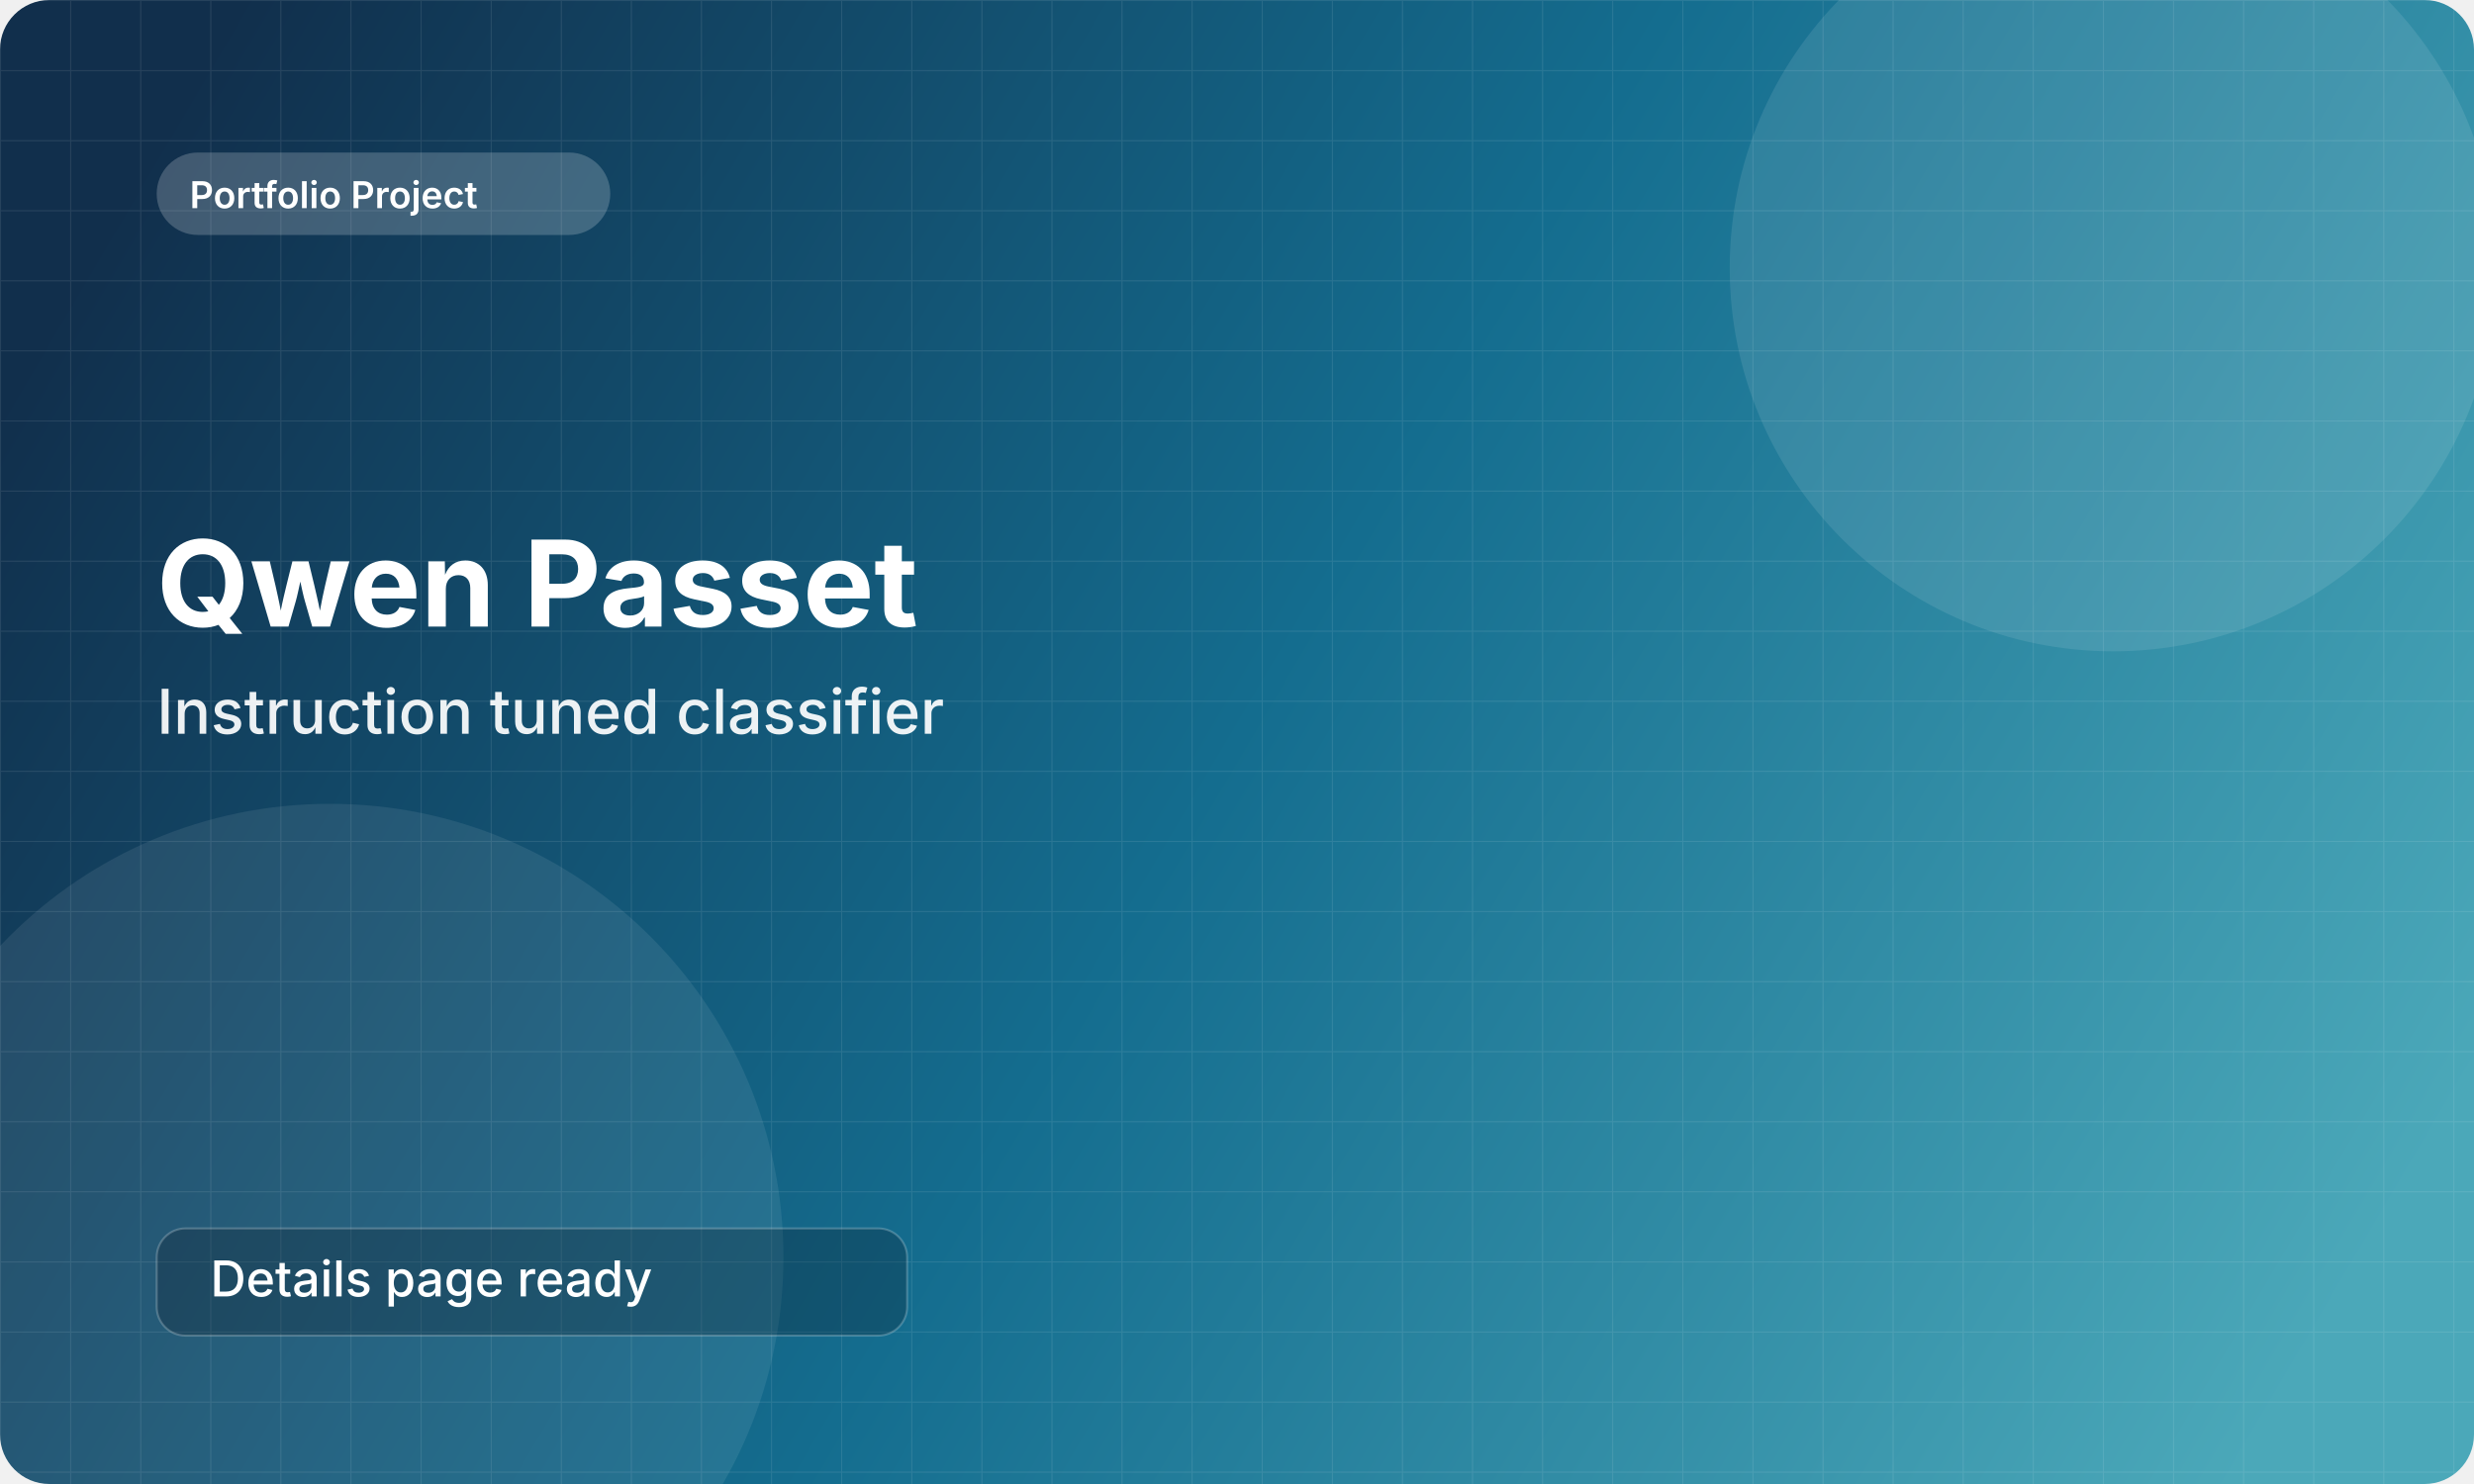
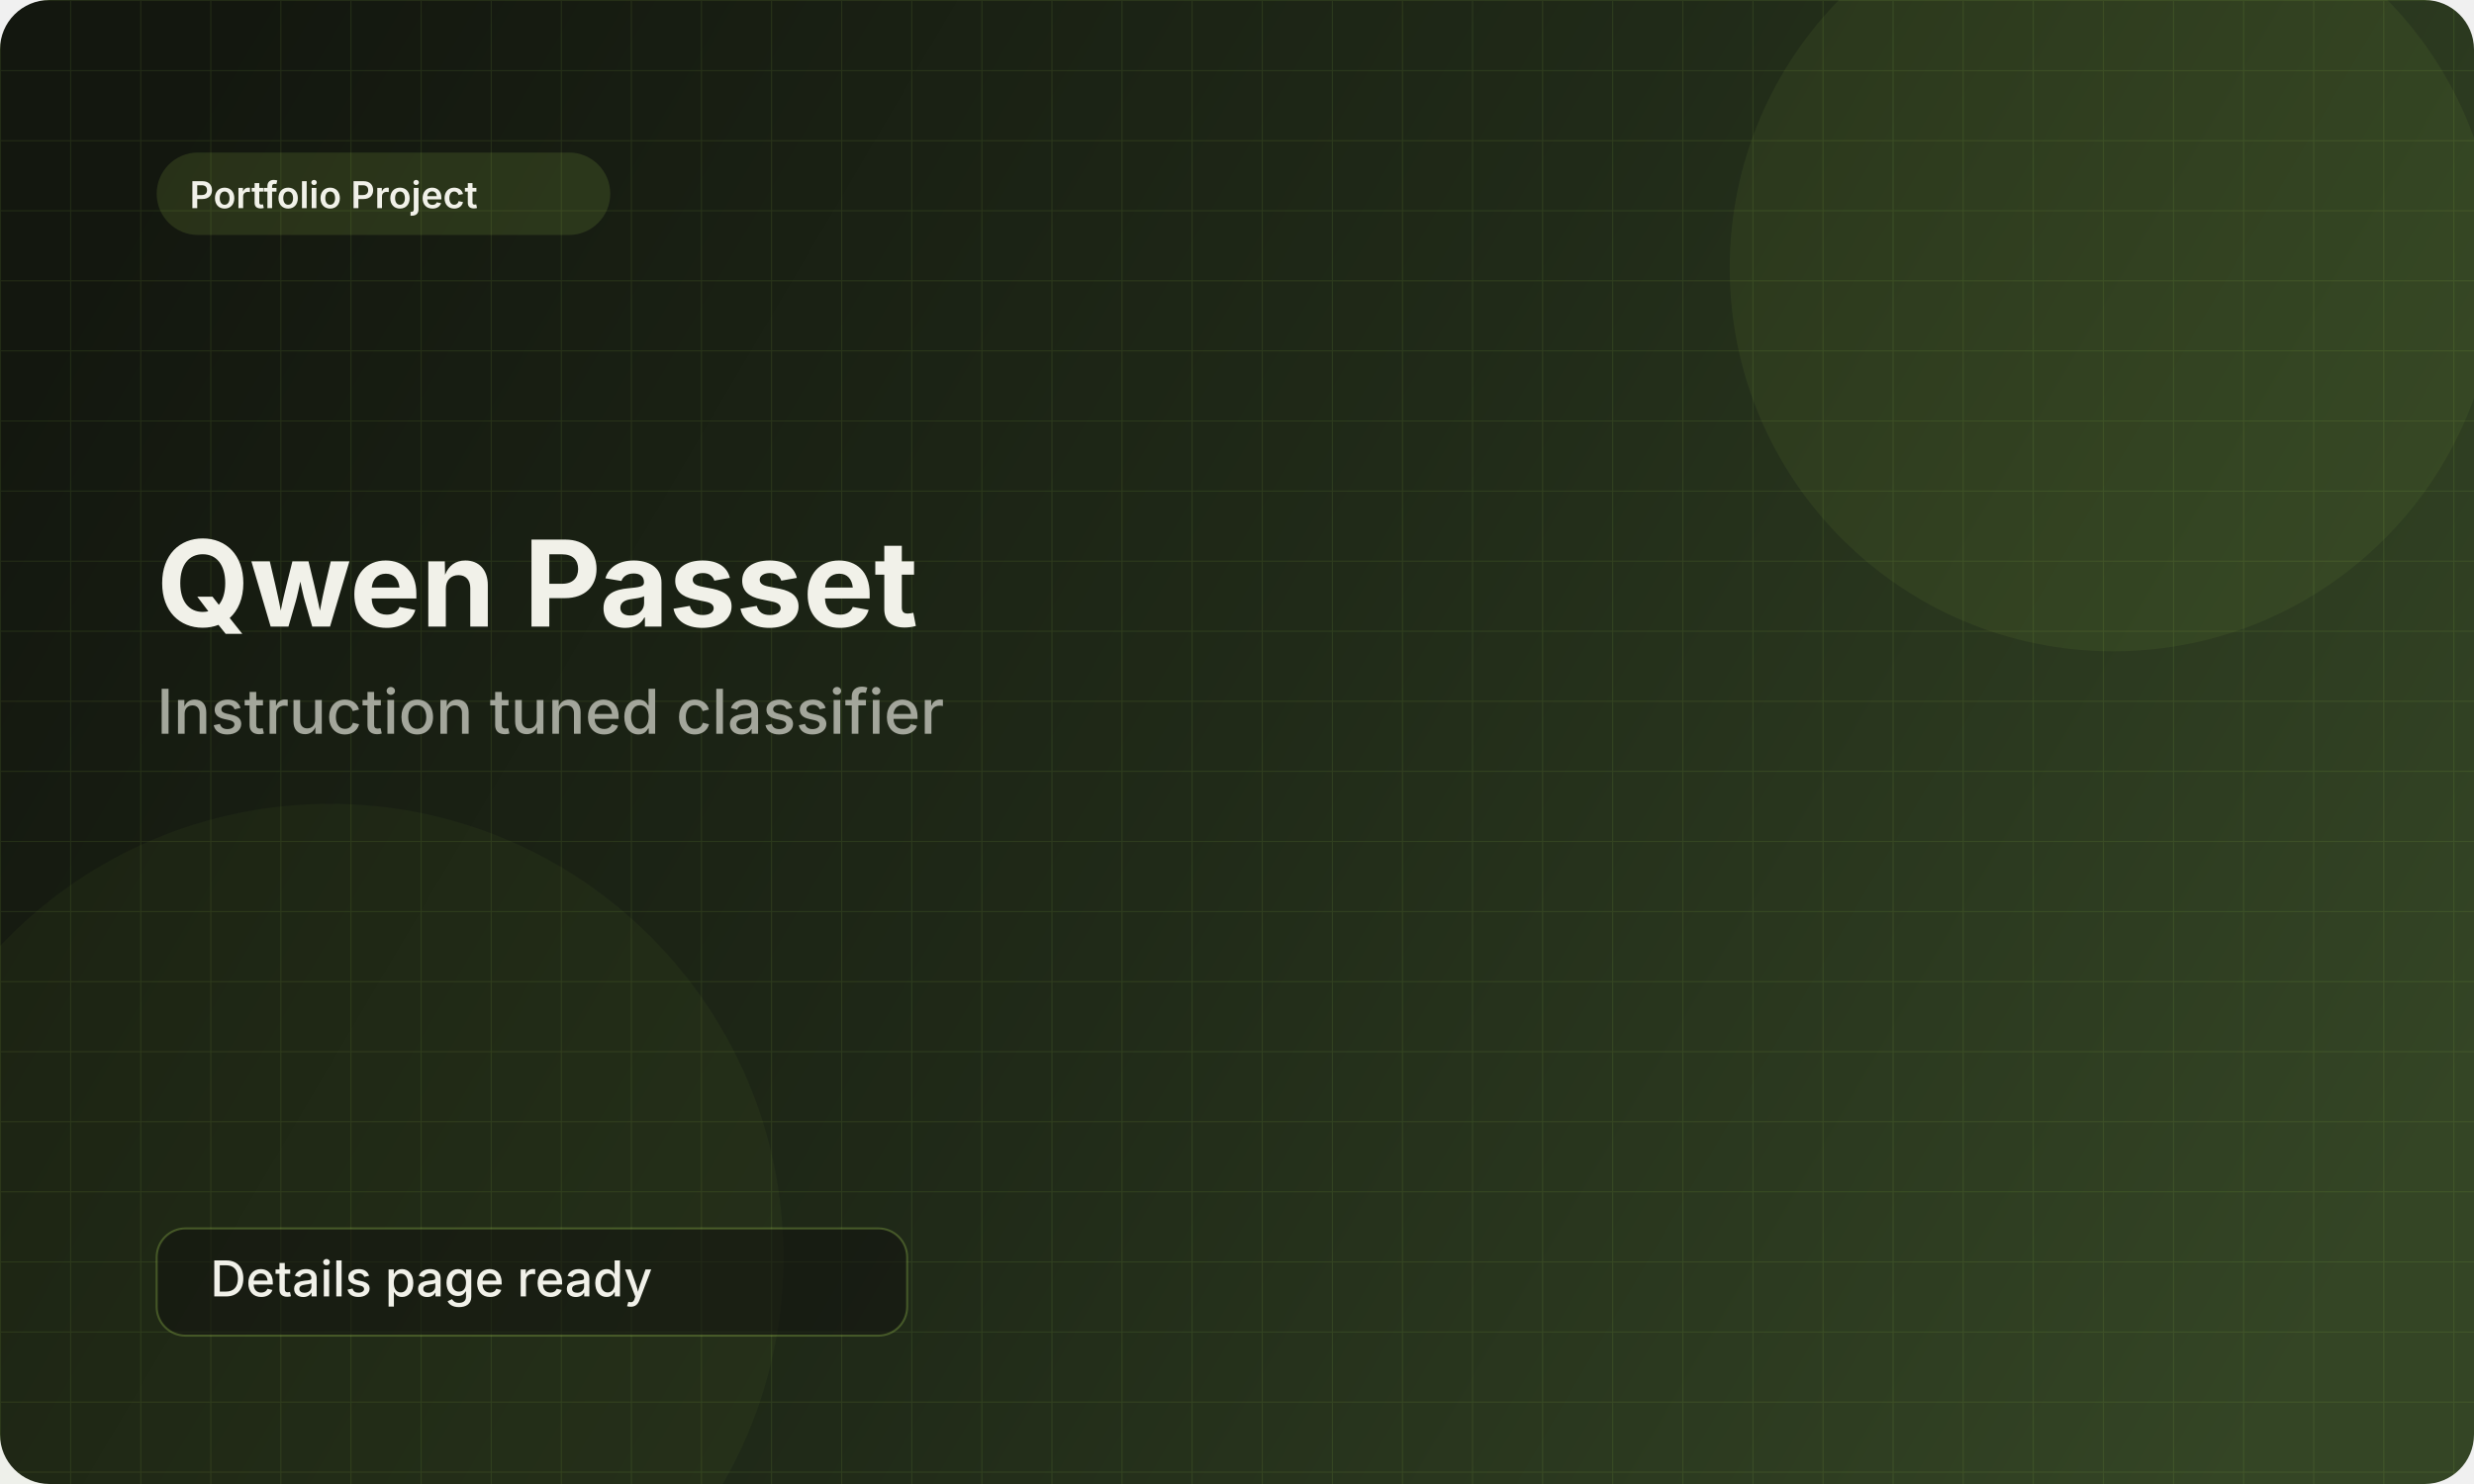
<svg xmlns="http://www.w3.org/2000/svg" width="1200" height="720" viewBox="0 0 1200 720" fill="none">
  <defs>
    <linearGradient id="bg-qwen-passet-classifier" x1="84" y1="56" x2="1116" y2="664" gradientUnits="userSpaceOnUse">
-       <stop stop-color="#112F4C" />
-       <stop offset="0.5" stop-color="#146D8F" />
-       <stop offset="1" stop-color="#4BA8B9" />
+       <stop stop-color="#13170f" />
+       <stop offset="0.5" stop-color="#202a18" />
+       <stop offset="1" stop-color="#344525" />
    </linearGradient>
    <pattern id="grid-qwen-passet-classifier" width="34" height="34" patternUnits="userSpaceOnUse">
-       <path d="M34 0H0V34" fill="none" stroke="rgba(255,255,255,0.09)" />
+       <path d="M34 0H0V34" fill="none" stroke="rgba(193,247,96,0.09)" />
    </pattern>
  </defs>
  <rect width="1200" height="720" rx="24" fill="url(#bg-qwen-passet-classifier)" />
  <rect width="1200" height="720" rx="24" fill="url(#grid-qwen-passet-classifier)" />
-   <circle cx="1025" cy="130" r="186" fill="rgba(255,255,255,0.10)" />
-   <circle cx="160" cy="610" r="220" fill="rgba(255,255,255,0.08)" />
-   <rect x="76" y="74" width="220" height="40" rx="20" fill="rgba(255,255,255,0.2)" />
-   <text x="92" y="101" font-family="Inter, Segoe UI, Arial" font-size="18" font-weight="600" fill="white">Portfolio Project</text>
-   <text x="76" y="304" font-family="Inter, Segoe UI, Arial" font-size="58" font-weight="700" fill="white">Qwen Passet</text>
-   <text x="76" y="356" font-family="Inter, Segoe UI, Arial" font-size="30" font-weight="500" fill="rgba(255,255,255,0.92)">Instruction tuned classifier</text>
-   <rect x="76" y="596" width="364" height="52" rx="14" fill="rgba(9,19,29,0.25)" stroke="rgba(255,255,255,0.22)" />
-   <text x="102" y="629" font-family="Inter, Segoe UI, Arial" font-size="24" font-weight="500" fill="white">Details page ready</text>
+   <circle cx="1025" cy="130" r="186" fill="rgba(193,247,96,0.06)" />
+   <circle cx="160" cy="610" r="220" fill="rgba(193,247,96,0.04)" />
+   <rect x="76" y="74" width="220" height="40" rx="20" fill="rgba(193,247,96,0.12)" />
+   <text x="92" y="101" font-family="Inter, Segoe UI, Arial" font-size="18" font-weight="600" fill="#f1f1e9">Portfolio Project</text>
+   <text x="76" y="304" font-family="Inter, Segoe UI, Arial" font-size="58" font-weight="700" fill="#f1f1e9">Qwen Passet</text>
+   <text x="76" y="356" font-family="Inter, Segoe UI, Arial" font-size="30" font-weight="500" fill="#a3a69b">Instruction tuned classifier</text>
+   <rect x="76" y="596" width="364" height="52" rx="14" fill="rgba(16,17,15,0.5)" stroke="rgba(193,247,96,0.25)" />
+   <text x="102" y="629" font-family="Inter, Segoe UI, Arial" font-size="24" font-weight="500" fill="#f1f1e9">Details page ready</text>
</svg>
